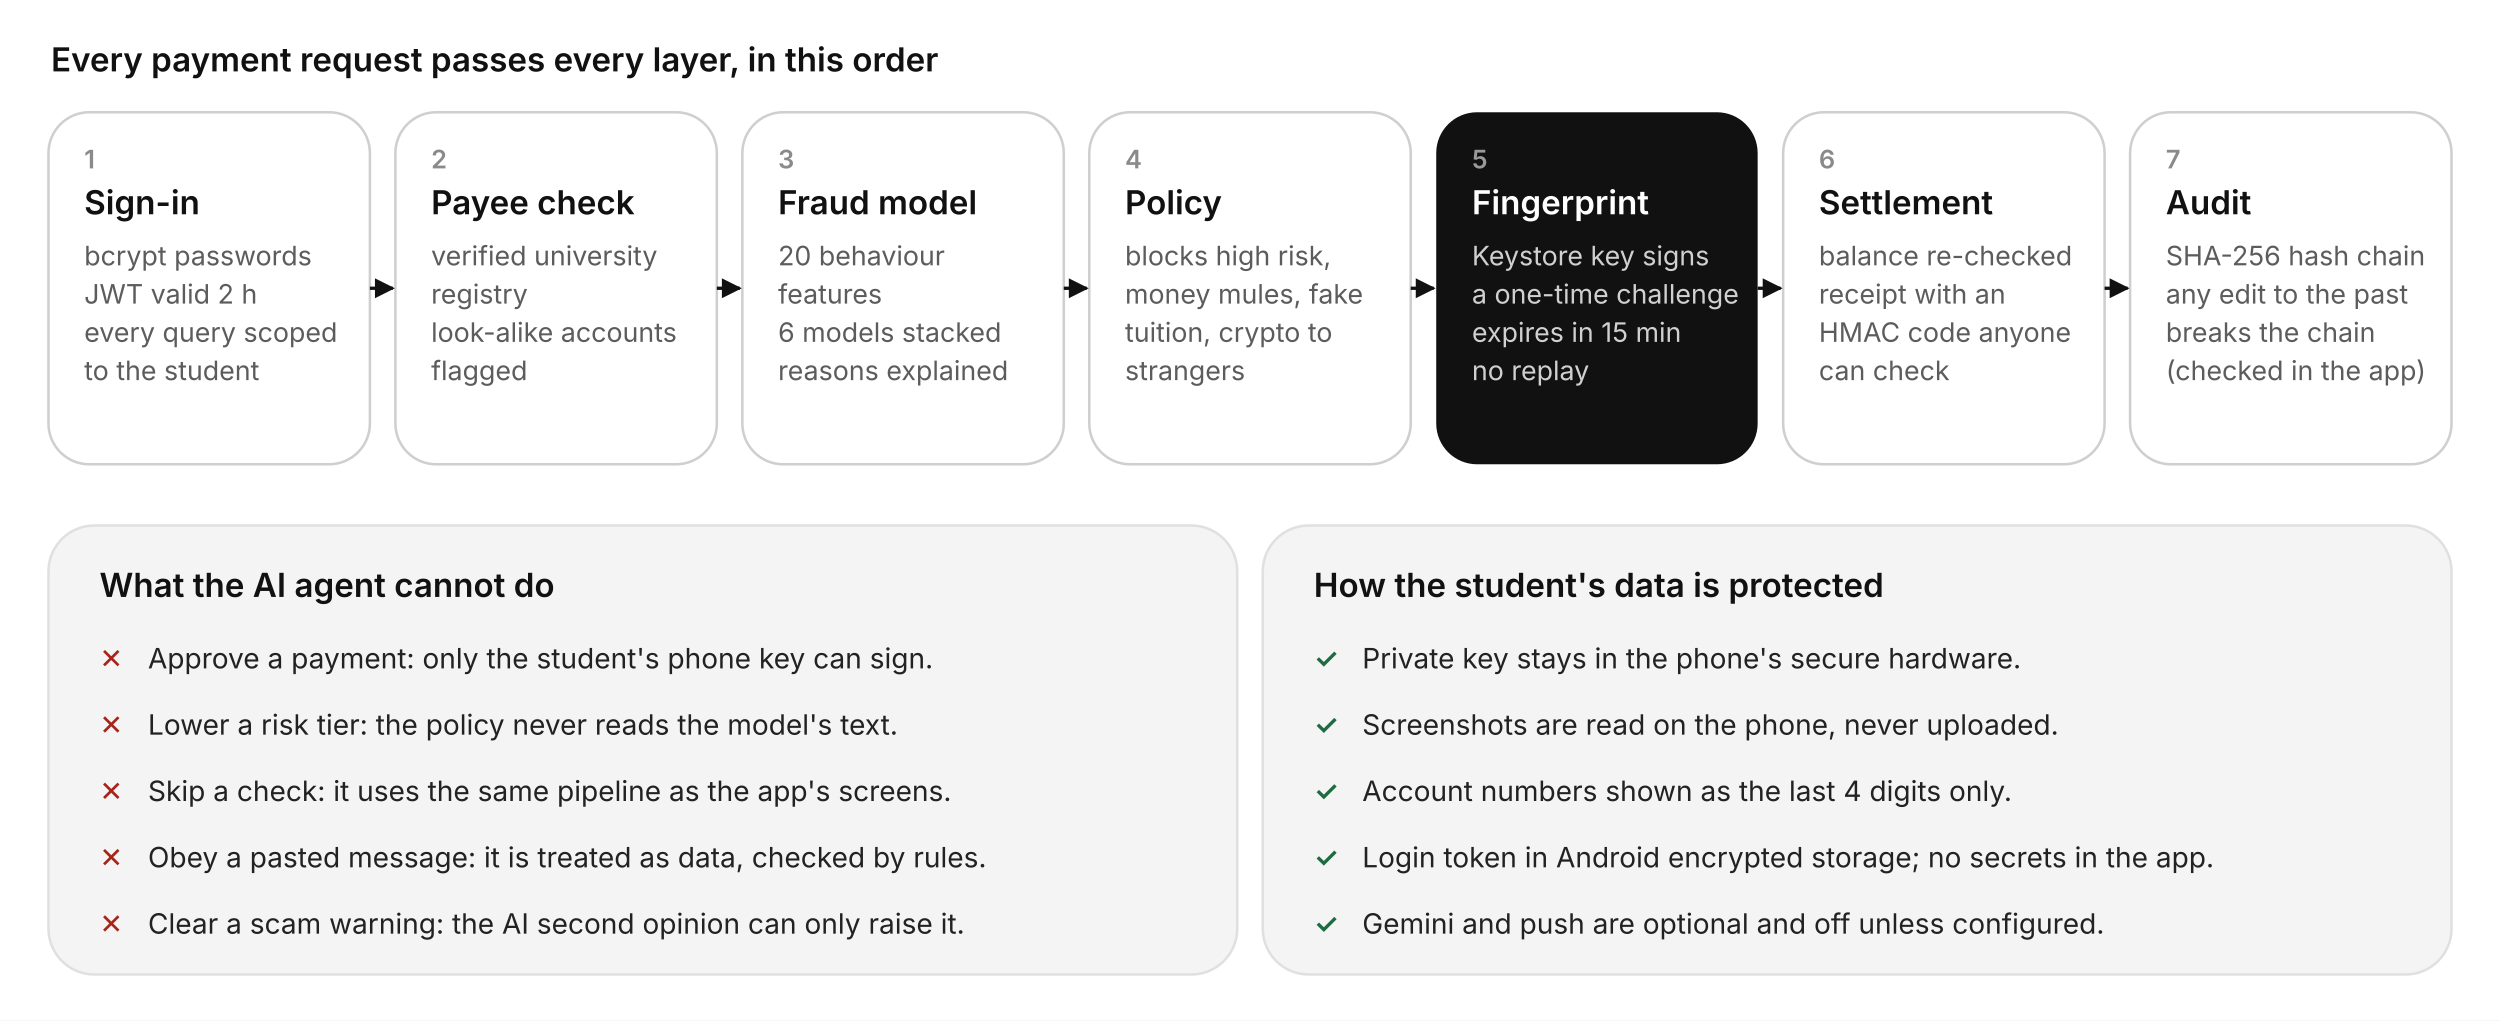
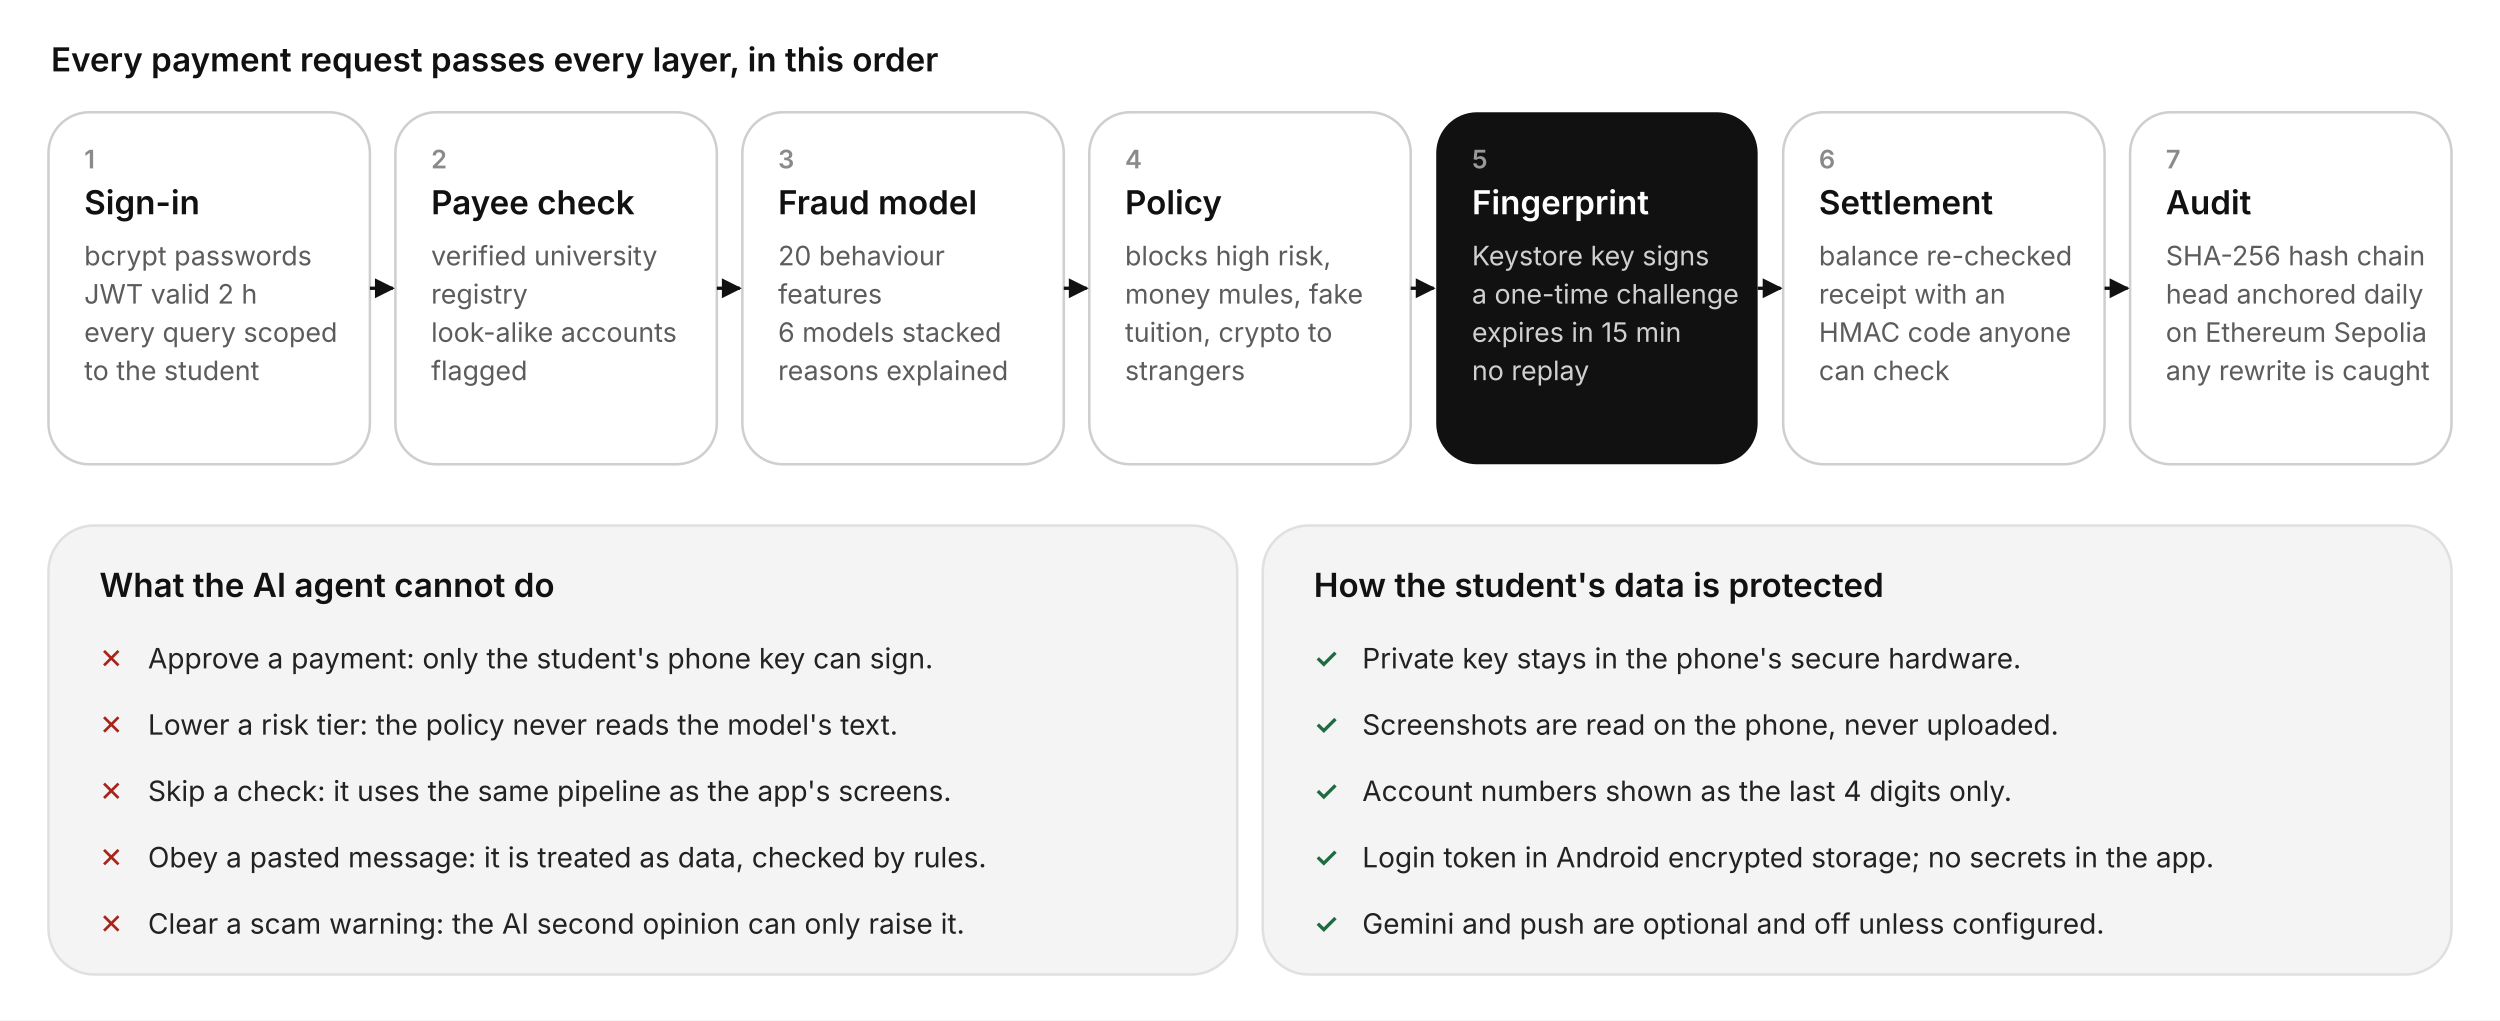
<svg xmlns="http://www.w3.org/2000/svg" viewBox="0 0 980 400" width="980" height="400" font-family="Inter, 'Helvetica Neue', Arial, sans-serif">
  <style>
    .box { fill: #ffffff; stroke: #cfcfcf; }
    .key { fill: #111111; }
    .panel { fill: #f4f4f4; stroke: #e0e0e0; }
    .n { font-size: 10px; font-weight: 600; fill: #8a8a8a; }
    .nw { font-size: 10px; font-weight: 600; fill: #9a9a9a; }
    .t { font-size: 13px; font-weight: 600; fill: #111; }
    .tw { font-size: 13px; font-weight: 600; fill: #fff; }
    .s { font-size: 10.5px; fill: #5c5c5c; }
    .sw { font-size: 10.5px; fill: #d0d0d0; }
    .h { font-size: 13px; font-weight: 600; fill: #111; }
    .li { font-size: 11px; fill: #222; }
    .x { font-size: 11px; font-weight: 600; fill: #a8231a; }
    .ok { font-size: 11px; font-weight: 600; fill: #1e6b41; }
    .arrow { stroke: #111; stroke-width: 1.3; fill: none; marker-end: url(#a); }
  </style>
  <defs>
    <marker id="a" viewBox="0 0 10 10" refX="9" refY="5" markerWidth="6" markerHeight="6" orient="auto">
      <path d="M0,0 L10,5 L0,10 z" fill="#111" />
    </marker>
  </defs>
  <rect width="980" height="400" fill="#fff" />
  <text class="h" x="20" y="28">Every payment request passes every layer, in this order</text>
  <rect class="box" x="19" y="44" width="126" height="138" rx="16" />
  <text class="n" x="33" y="66">1</text>
  <text class="t" x="33" y="84">Sign-in</text>
  <text class="s" x="33" y="104">bcrypt passwords</text>
  <text class="s" x="33" y="119">JWT valid 2 h</text>
  <text class="s" x="33" y="134">every query scoped</text>
  <text class="s" x="33" y="149">to the student</text>
  <rect class="box" x="155" y="44" width="126" height="138" rx="16" />
  <text class="n" x="169" y="66">2</text>
  <text class="t" x="169" y="84">Payee check</text>
  <text class="s" x="169" y="104">verified university</text>
  <text class="s" x="169" y="119">registry</text>
  <text class="s" x="169" y="134">look-alike accounts</text>
  <text class="s" x="169" y="149">flagged</text>
  <rect class="box" x="291" y="44" width="126" height="138" rx="16" />
  <text class="n" x="305" y="66">3</text>
  <text class="t" x="305" y="84">Fraud model</text>
  <text class="s" x="305" y="104">20 behaviour</text>
  <text class="s" x="305" y="119">features</text>
  <text class="s" x="305" y="134">6 models stacked</text>
  <text class="s" x="305" y="149">reasons explained</text>
  <rect class="box" x="427" y="44" width="126" height="138" rx="16" />
  <text class="n" x="441" y="66">4</text>
  <text class="t" x="441" y="84">Policy</text>
  <text class="s" x="441" y="104">blocks high risk,</text>
  <text class="s" x="441" y="119">money mules, fake</text>
  <text class="s" x="441" y="134">tuition, crypto to</text>
  <text class="s" x="441" y="149">strangers</text>
  <rect class="key" x="563" y="44" width="126" height="138" rx="16" />
  <text class="nw" x="577" y="66">5</text>
  <text class="tw" x="577" y="84">Fingerprint</text>
  <text class="sw" x="577" y="104">Keystore key signs</text>
  <text class="sw" x="577" y="119">a one-time challenge</text>
  <text class="sw" x="577" y="134">expires in 15 min</text>
  <text class="sw" x="577" y="149">no replay</text>
  <rect class="box" x="699" y="44" width="126" height="138" rx="16" />
  <text class="n" x="713" y="66">6</text>
  <text class="t" x="713" y="84">Settlement</text>
  <text class="s" x="713" y="104">balance re-checked</text>
  <text class="s" x="713" y="119">receipt with an</text>
  <text class="s" x="713" y="134">HMAC code anyone</text>
  <text class="s" x="713" y="149">can check</text>
  <rect class="box" x="835" y="44" width="126" height="138" rx="16" />
  <text class="n" x="849" y="66">7</text>
  <text class="t" x="849" y="84">Audit</text>
  <text class="s" x="849" y="104">SHA-256 hash chain</text>
-   <text class="s" x="849" y="119">any edit to the past</text>
-   <text class="s" x="849" y="134">breaks the chain</text>
-   <text class="s" x="849" y="149">(checked in the app)</text>
+   <text class="s" x="849" y="119">head anchored daily</text>
+   <text class="s" x="849" y="134">on Ethereum Sepolia</text>
+   <text class="s" x="849" y="149">any rewrite is caught</text>
  <path class="arrow" d="M145,113 L154,113" />
  <path class="arrow" d="M281,113 L290,113" />
  <path class="arrow" d="M417,113 L426,113" />
  <path class="arrow" d="M553,113 L562,113" />
  <path class="arrow" d="M689,113 L698,113" />
  <path class="arrow" d="M825,113 L834,113" />
  <rect class="panel" x="19" y="206" width="466" height="176" rx="18" />
  <text class="h" x="39" y="234">What the AI agent cannot do</text>
  <text class="x" x="39" y="262">✕</text>
  <text class="li" x="58" y="262">Approve a payment: only the student's phone key can sign.</text>
  <text class="x" x="39" y="288">✕</text>
  <text class="li" x="58" y="288">Lower a risk tier: the policy never reads the model's text.</text>
  <text class="x" x="39" y="314">✕</text>
  <text class="li" x="58" y="314">Skip a check: it uses the same pipeline as the app's screens.</text>
  <text class="x" x="39" y="340">✕</text>
  <text class="li" x="58" y="340">Obey a pasted message: it is treated as data, checked by rules.</text>
  <text class="x" x="39" y="366">✕</text>
  <text class="li" x="58" y="366">Clear a scam warning: the AI second opinion can only raise it.</text>
  <rect class="panel" x="495" y="206" width="466" height="176" rx="18" />
  <text class="h" x="515" y="234">How the student's data is protected</text>
  <text class="ok" x="515" y="262">✓</text>
  <text class="li" x="534" y="262">Private key stays in the phone's secure hardware.</text>
  <text class="ok" x="515" y="288">✓</text>
  <text class="li" x="534" y="288">Screenshots are read on the phone, never uploaded.</text>
  <text class="ok" x="515" y="314">✓</text>
  <text class="li" x="534" y="314">Account numbers shown as the last 4 digits only.</text>
  <text class="ok" x="515" y="340">✓</text>
  <text class="li" x="534" y="340">Login token in Android encrypted storage; no secrets in the app.</text>
  <text class="ok" x="515" y="366">✓</text>
  <text class="li" x="534" y="366">Gemini and push are optional and off unless configured.</text>
</svg>
